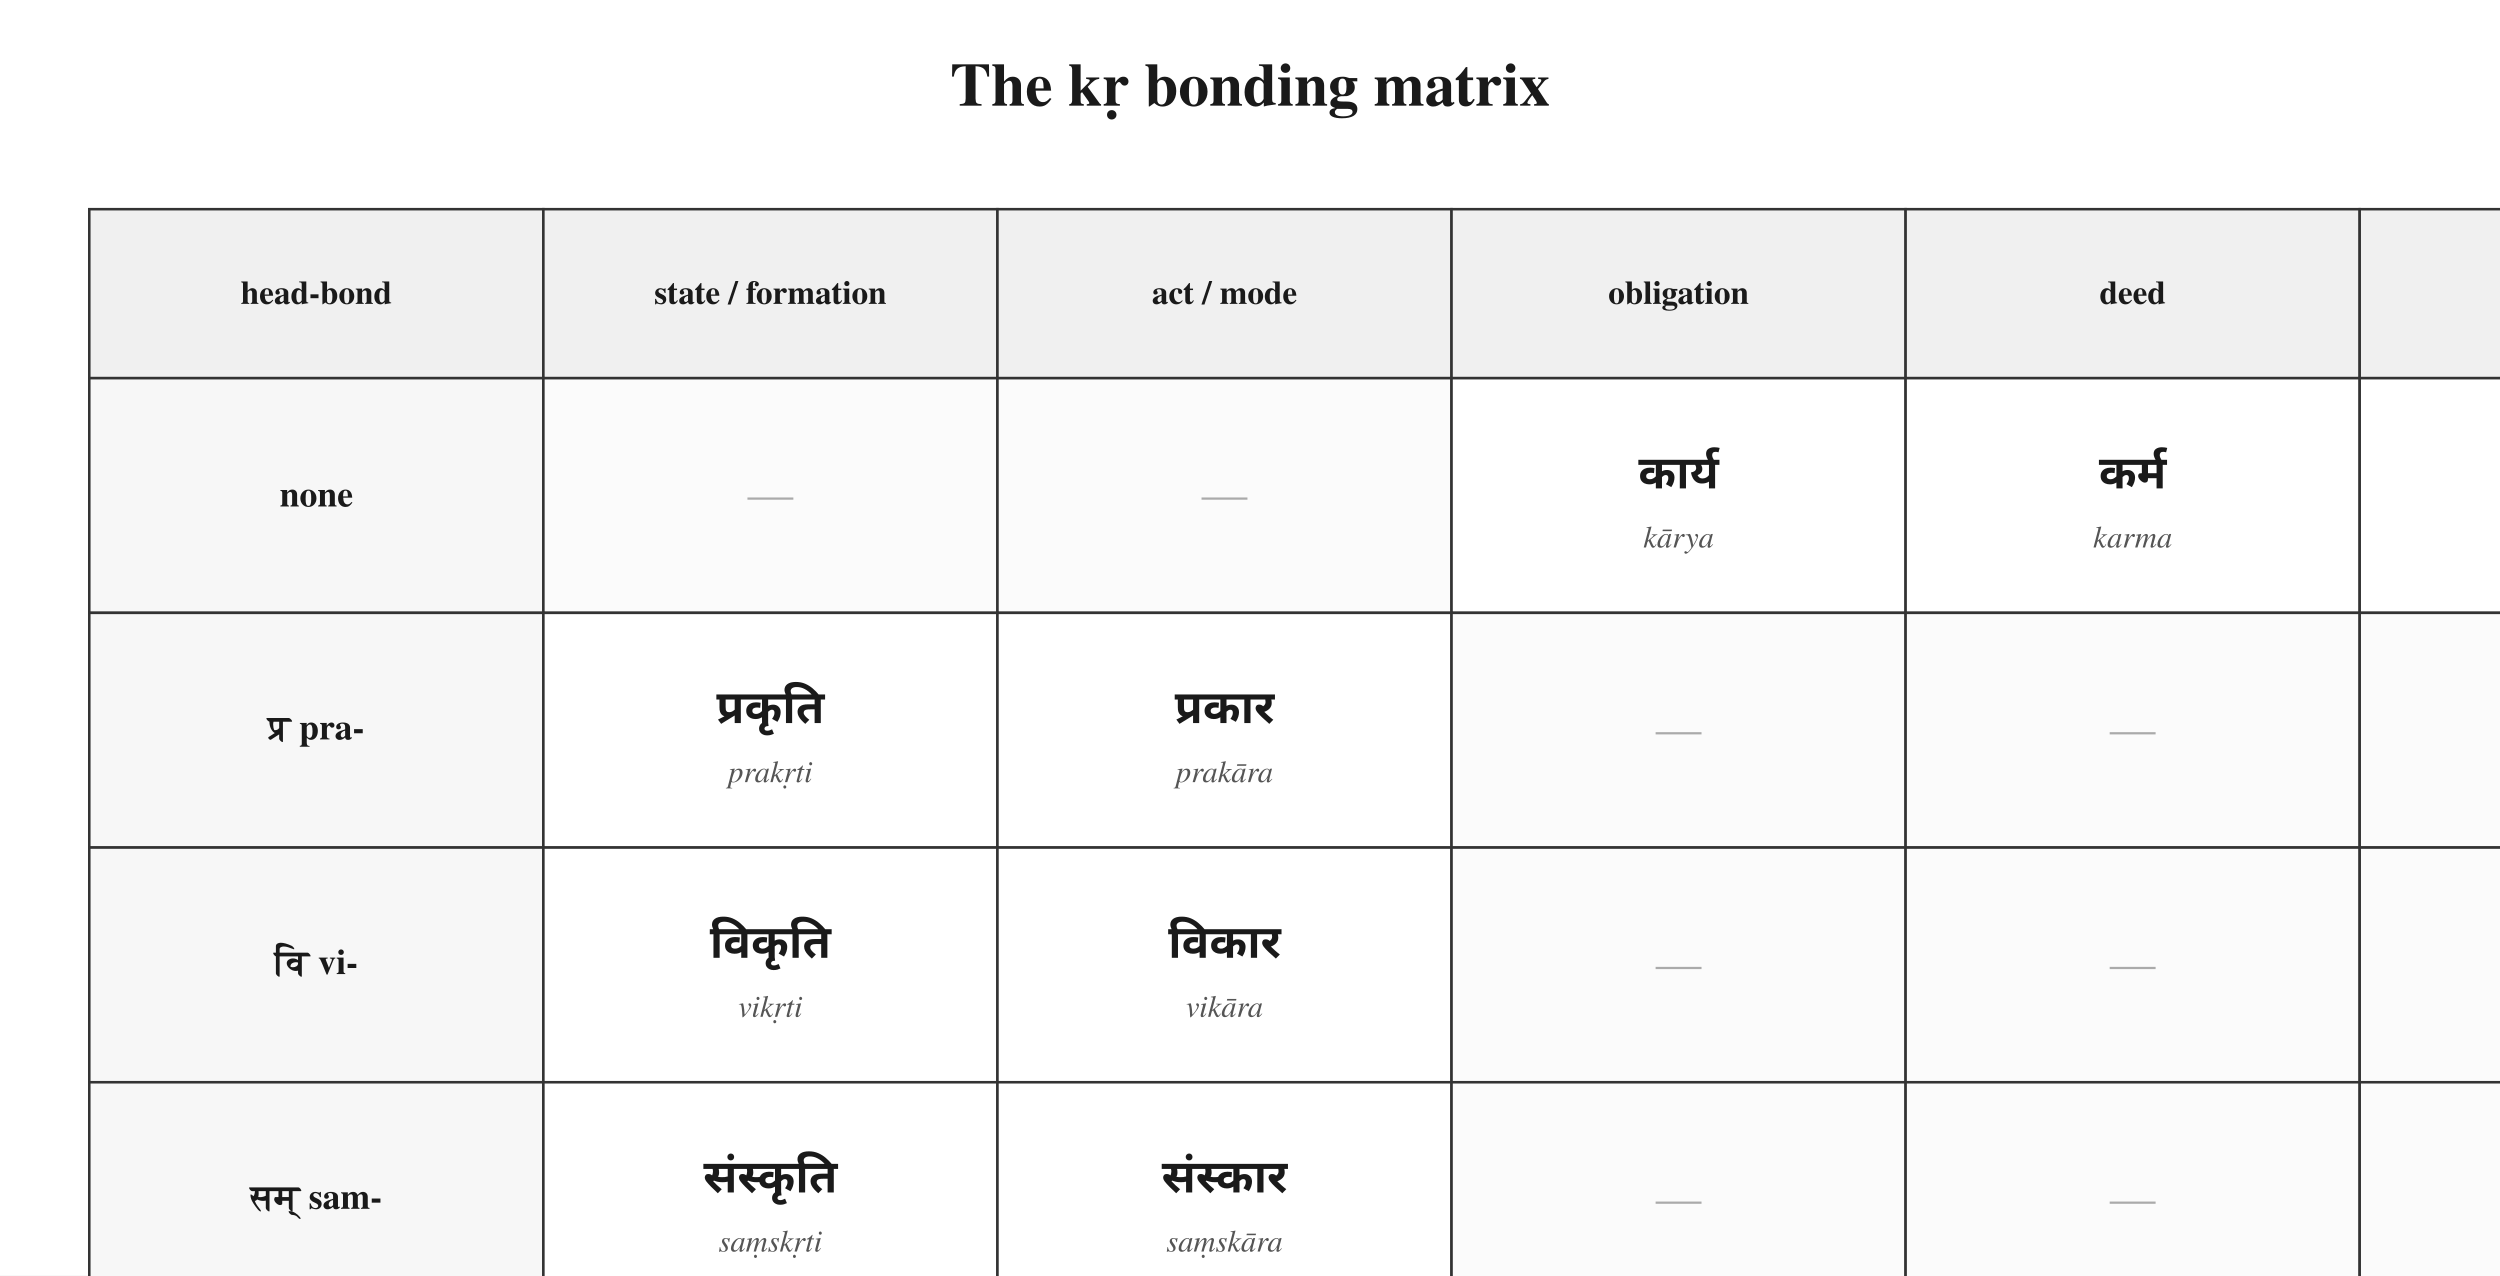
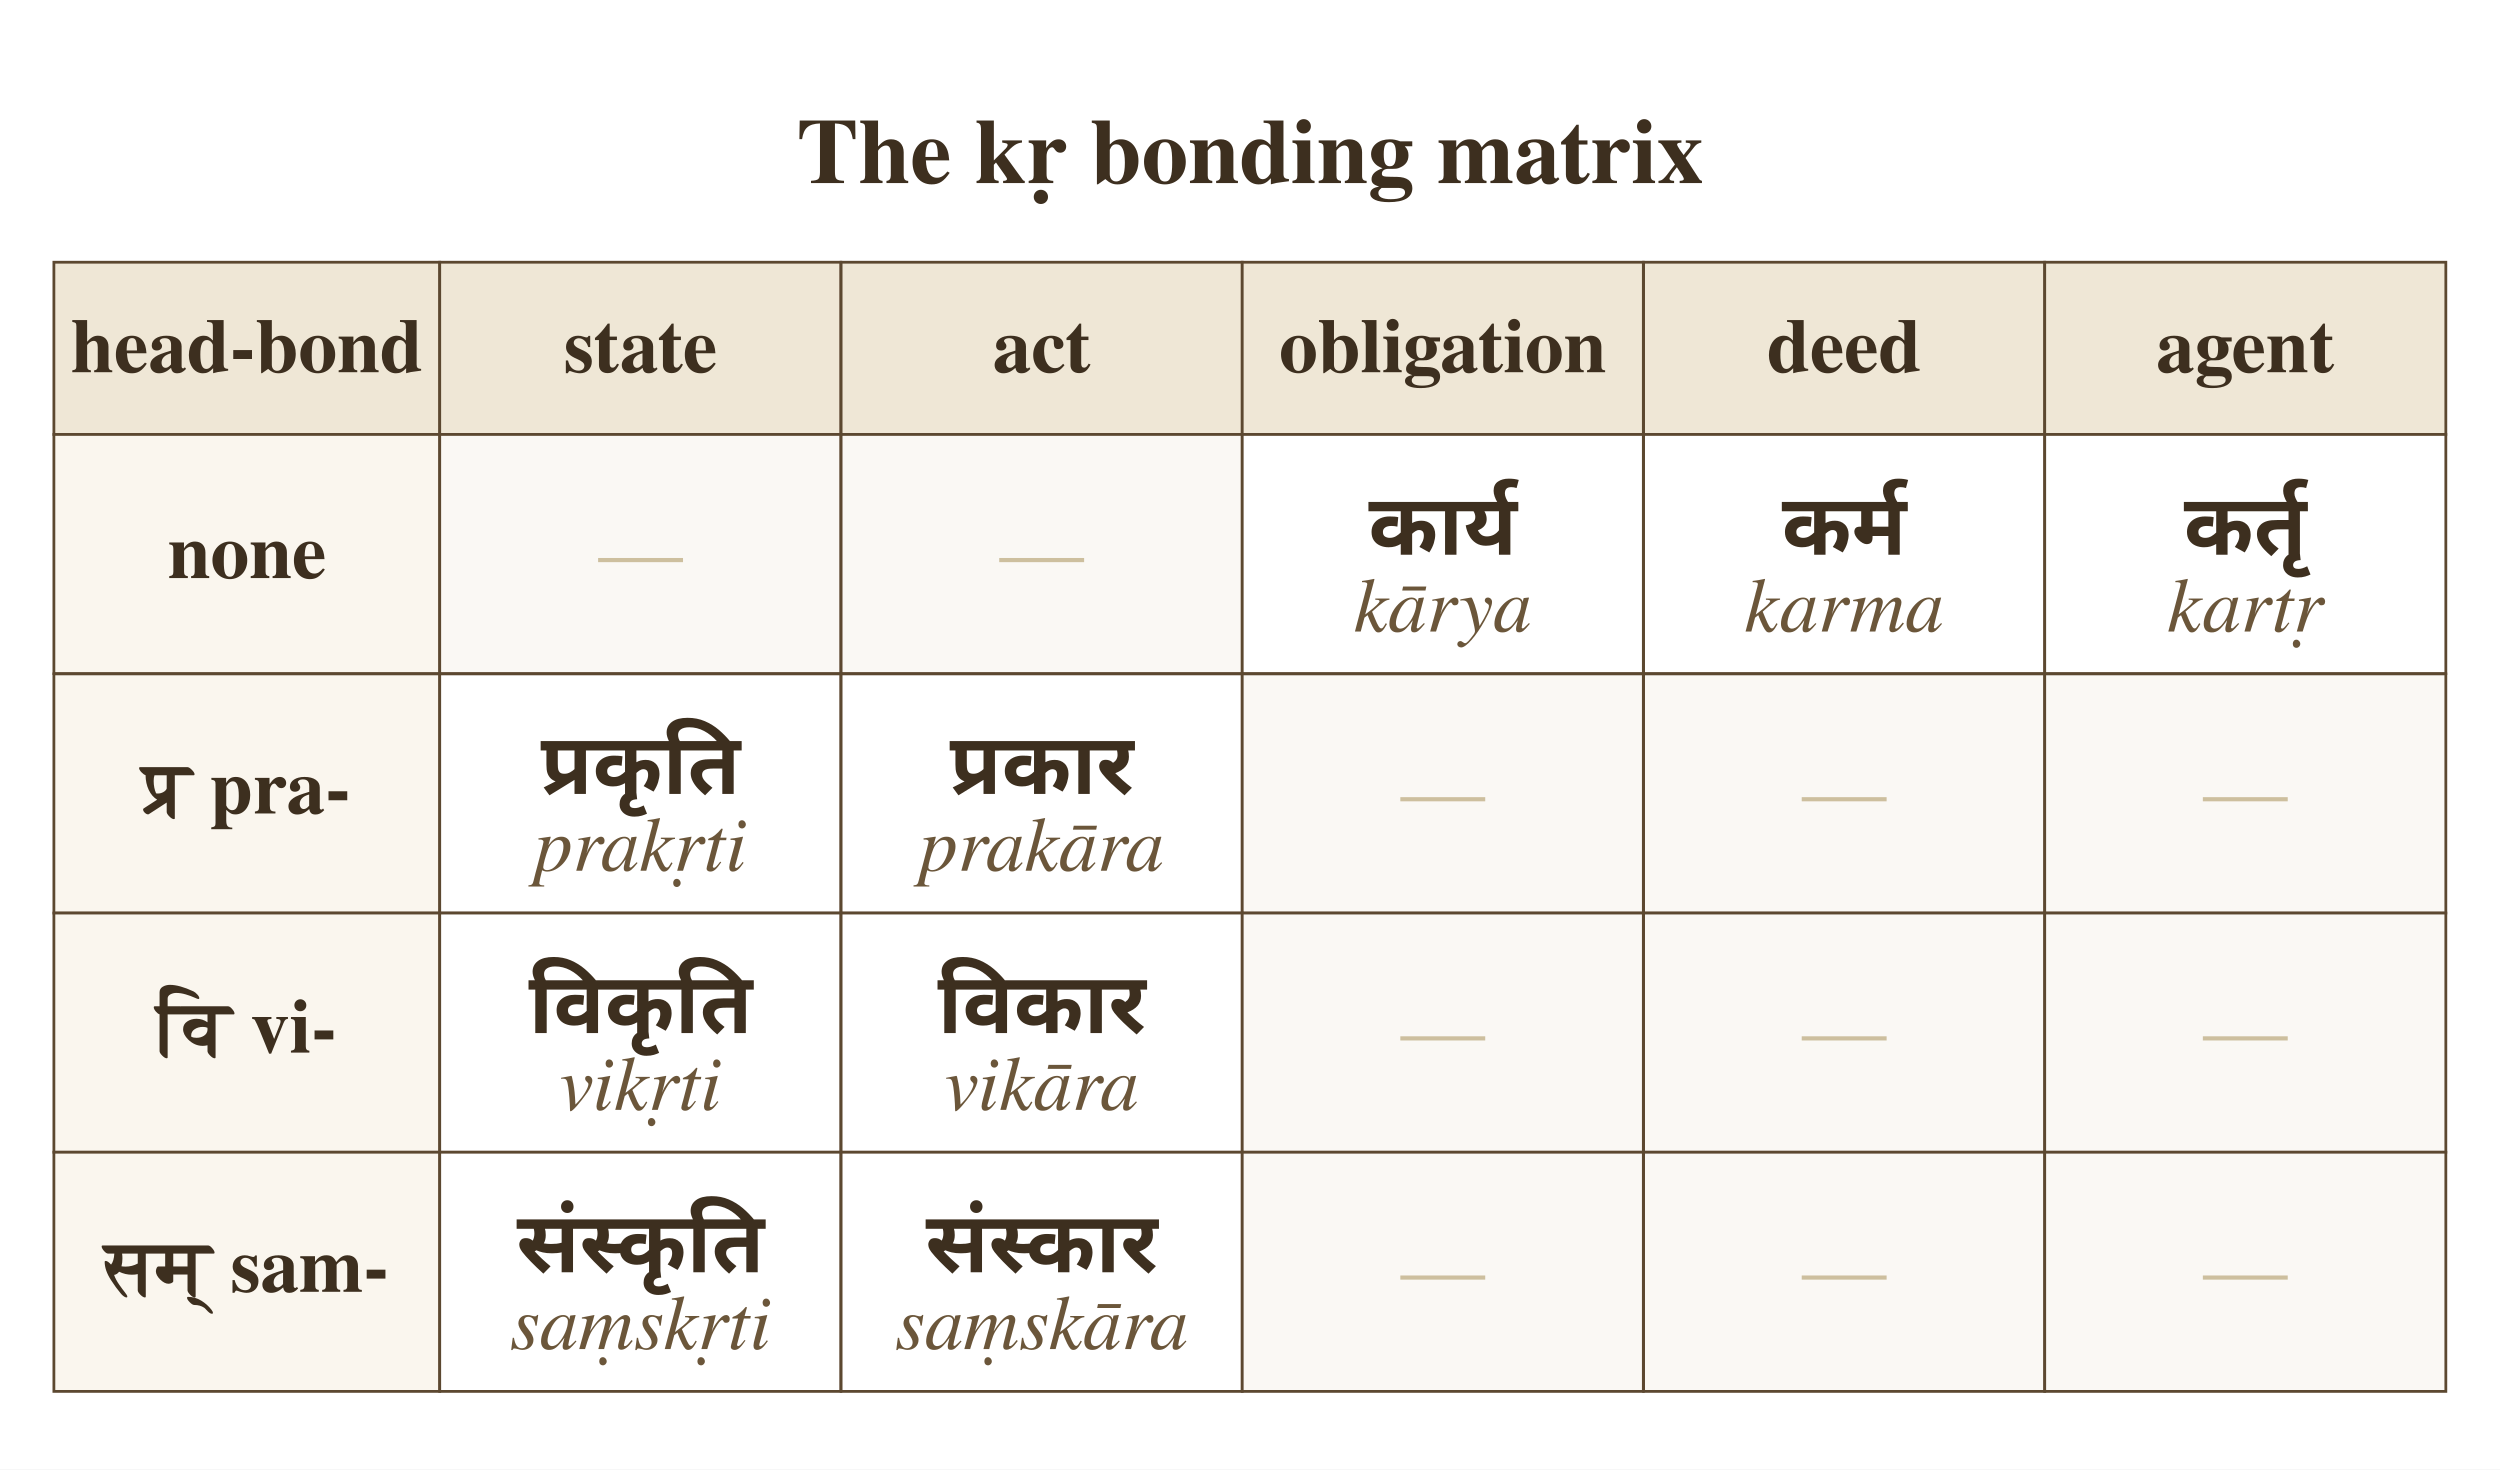
- <svg xmlns="http://www.w3.org/2000/svg" width="980" height="500" viewBox="0 0 980 500">
+ <svg xmlns="http://www.w3.org/2000/svg" width="900" height="529" viewBox="0 0 900 529">
  <defs>
    <marker id="arrow" markerWidth="9" markerHeight="9" refX="8" refY="4.5" orient="auto" markerUnits="strokeWidth">
-       <path d="M0,0 L9,4.5 L0,9 Z" fill="#555555" />
+       <path d="M0,0 L9,4.5 L0,9 Z" fill="#6b563a" />
    </marker>
  </defs>
  <rect width="100%" height="100%" fill="white" />
-   <text x="490.0" y="34.0" font-family="Charter, Georgia, Times, serif" font-size="24" font-weight="700" font-style="normal" text-anchor="middle" dominant-baseline="middle" fill="#1a1a1a">The kṛ bonding matrix</text>
-   <rect x="35" y="82" width="178" height="66.24" fill="#f0f0f0" stroke="#333333" stroke-width="1" />
-   <text x="124.0" y="115.1" font-family="Charter, Georgia, Times, serif" font-size="13" font-weight="700" font-style="normal" text-anchor="middle" dominant-baseline="middle" fill="#1a1a1a">head-bond</text>
-   <rect x="213" y="82" width="178" height="66.24" fill="#f0f0f0" stroke="#333333" stroke-width="1" />
-   <text x="302.0" y="115.1" font-family="Charter, Georgia, Times, serif" font-size="13" font-weight="700" font-style="normal" text-anchor="middle" dominant-baseline="middle" fill="#1a1a1a">state / formation</text>
-   <rect x="391" y="82" width="178" height="66.24" fill="#f0f0f0" stroke="#333333" stroke-width="1" />
-   <text x="480.0" y="115.1" font-family="Charter, Georgia, Times, serif" font-size="13" font-weight="700" font-style="normal" text-anchor="middle" dominant-baseline="middle" fill="#1a1a1a">act / mode</text>
-   <rect x="569" y="82" width="178" height="66.24" fill="#f0f0f0" stroke="#333333" stroke-width="1" />
-   <text x="658.0" y="115.1" font-family="Charter, Georgia, Times, serif" font-size="13" font-weight="700" font-style="normal" text-anchor="middle" dominant-baseline="middle" fill="#1a1a1a">obligation</text>
-   <rect x="747" y="82" width="178" height="66.24" fill="#f0f0f0" stroke="#333333" stroke-width="1" />
-   <text x="836.0" y="115.1" font-family="Charter, Georgia, Times, serif" font-size="13" font-weight="700" font-style="normal" text-anchor="middle" dominant-baseline="middle" fill="#1a1a1a">deed</text>
-   <rect x="925" y="82" width="178" height="66.24" fill="#f0f0f0" stroke="#333333" stroke-width="1" />
-   <text x="1014.0" y="115.1" font-family="Charter, Georgia, Times, serif" font-size="13" font-weight="700" font-style="normal" text-anchor="middle" dominant-baseline="middle" fill="#1a1a1a">agent</text>
-   <rect x="35" y="148.24" width="178" height="92" fill="#f7f7f7" stroke="#333333" stroke-width="1" />
-   <text x="124.0" y="194.2" font-family="Charter, Georgia, Times, serif" font-size="14" font-weight="700" font-style="normal" text-anchor="middle" dominant-baseline="middle" fill="#1a1a1a">none</text>
-   <rect x="213" y="148.24" width="178" height="92" fill="#fbfbfb" stroke="#333333" stroke-width="1" />
-   <text x="302.0" y="194.2" font-family="Charter, Georgia, Times, serif" font-size="18" font-weight="400" font-style="normal" text-anchor="middle" dominant-baseline="middle" fill="#aaaaaa">—</text>
-   <rect x="391" y="148.24" width="178" height="92" fill="#fbfbfb" stroke="#333333" stroke-width="1" />
-   <text x="480.0" y="194.2" font-family="Charter, Georgia, Times, serif" font-size="18" font-weight="400" font-style="normal" text-anchor="middle" dominant-baseline="middle" fill="#aaaaaa">—</text>
-   <rect x="569" y="148.24" width="178" height="92" fill="#ffffff" stroke="#333333" stroke-width="1" />
-   <text x="658.0" y="185.2" font-family="Noto Sans Devanagari, Kohinoor Devanagari, Devanagari MT, Arial Unicode MS, sans-serif" font-size="18" font-weight="600" font-style="normal" text-anchor="middle" dominant-baseline="middle" fill="#1a1a1a">कार्य</text>
-   <text x="658.0" y="211.2" font-family="Charter, Georgia, Times, serif" font-size="12" font-weight="400" font-style="italic" text-anchor="middle" dominant-baseline="middle" fill="#555555">kārya</text>
-   <rect x="747" y="148.24" width="178" height="92" fill="#ffffff" stroke="#333333" stroke-width="1" />
-   <text x="836.0" y="185.2" font-family="Noto Sans Devanagari, Kohinoor Devanagari, Devanagari MT, Arial Unicode MS, sans-serif" font-size="18" font-weight="600" font-style="normal" text-anchor="middle" dominant-baseline="middle" fill="#1a1a1a">कर्म</text>
-   <text x="836.0" y="211.2" font-family="Charter, Georgia, Times, serif" font-size="12" font-weight="400" font-style="italic" text-anchor="middle" dominant-baseline="middle" fill="#555555">karma</text>
-   <rect x="925" y="148.24" width="178" height="92" fill="#ffffff" stroke="#333333" stroke-width="1" />
-   <text x="1014.0" y="185.2" font-family="Noto Sans Devanagari, Kohinoor Devanagari, Devanagari MT, Arial Unicode MS, sans-serif" font-size="18" font-weight="600" font-style="normal" text-anchor="middle" dominant-baseline="middle" fill="#1a1a1a">कर्तृ</text>
-   <text x="1014.0" y="211.2" font-family="Charter, Georgia, Times, serif" font-size="12" font-weight="400" font-style="italic" text-anchor="middle" dominant-baseline="middle" fill="#555555">kartṛ</text>
-   <rect x="35" y="240.24" width="178" height="92" fill="#f7f7f7" stroke="#333333" stroke-width="1" />
-   <text x="124.0" y="286.2" font-family="Charter, Georgia, Times, serif" font-size="14" font-weight="700" font-style="normal" text-anchor="middle" dominant-baseline="middle" fill="#1a1a1a">प्र pra-</text>
-   <rect x="213" y="240.24" width="178" height="92" fill="#ffffff" stroke="#333333" stroke-width="1" />
-   <text x="302.0" y="277.2" font-family="Noto Sans Devanagari, Kohinoor Devanagari, Devanagari MT, Arial Unicode MS, sans-serif" font-size="18" font-weight="600" font-style="normal" text-anchor="middle" dominant-baseline="middle" fill="#1a1a1a">प्रकृति</text>
-   <text x="302.0" y="303.2" font-family="Charter, Georgia, Times, serif" font-size="12" font-weight="400" font-style="italic" text-anchor="middle" dominant-baseline="middle" fill="#555555">prakṛti</text>
-   <rect x="391" y="240.24" width="178" height="92" fill="#ffffff" stroke="#333333" stroke-width="1" />
-   <text x="480.0" y="277.2" font-family="Noto Sans Devanagari, Kohinoor Devanagari, Devanagari MT, Arial Unicode MS, sans-serif" font-size="18" font-weight="600" font-style="normal" text-anchor="middle" dominant-baseline="middle" fill="#1a1a1a">प्रकार</text>
-   <text x="480.0" y="303.2" font-family="Charter, Georgia, Times, serif" font-size="12" font-weight="400" font-style="italic" text-anchor="middle" dominant-baseline="middle" fill="#555555">prakāra</text>
-   <rect x="569" y="240.24" width="178" height="92" fill="#fbfbfb" stroke="#333333" stroke-width="1" />
-   <text x="658.0" y="286.2" font-family="Charter, Georgia, Times, serif" font-size="18" font-weight="400" font-style="normal" text-anchor="middle" dominant-baseline="middle" fill="#aaaaaa">—</text>
-   <rect x="747" y="240.24" width="178" height="92" fill="#fbfbfb" stroke="#333333" stroke-width="1" />
-   <text x="836.0" y="286.2" font-family="Charter, Georgia, Times, serif" font-size="18" font-weight="400" font-style="normal" text-anchor="middle" dominant-baseline="middle" fill="#aaaaaa">—</text>
-   <rect x="925" y="240.24" width="178" height="92" fill="#fbfbfb" stroke="#333333" stroke-width="1" />
-   <text x="1014.0" y="286.2" font-family="Charter, Georgia, Times, serif" font-size="18" font-weight="400" font-style="normal" text-anchor="middle" dominant-baseline="middle" fill="#aaaaaa">—</text>
-   <rect x="35" y="332.24" width="178" height="92" fill="#f7f7f7" stroke="#333333" stroke-width="1" />
-   <text x="124.0" y="378.2" font-family="Charter, Georgia, Times, serif" font-size="14" font-weight="700" font-style="normal" text-anchor="middle" dominant-baseline="middle" fill="#1a1a1a">वि vi-</text>
-   <rect x="213" y="332.24" width="178" height="92" fill="#ffffff" stroke="#333333" stroke-width="1" />
-   <text x="302.0" y="369.2" font-family="Noto Sans Devanagari, Kohinoor Devanagari, Devanagari MT, Arial Unicode MS, sans-serif" font-size="18" font-weight="600" font-style="normal" text-anchor="middle" dominant-baseline="middle" fill="#1a1a1a">विकृति</text>
-   <text x="302.0" y="395.2" font-family="Charter, Georgia, Times, serif" font-size="12" font-weight="400" font-style="italic" text-anchor="middle" dominant-baseline="middle" fill="#555555">vikṛti</text>
-   <rect x="391" y="332.24" width="178" height="92" fill="#ffffff" stroke="#333333" stroke-width="1" />
-   <text x="480.0" y="369.2" font-family="Noto Sans Devanagari, Kohinoor Devanagari, Devanagari MT, Arial Unicode MS, sans-serif" font-size="18" font-weight="600" font-style="normal" text-anchor="middle" dominant-baseline="middle" fill="#1a1a1a">विकार</text>
-   <text x="480.0" y="395.2" font-family="Charter, Georgia, Times, serif" font-size="12" font-weight="400" font-style="italic" text-anchor="middle" dominant-baseline="middle" fill="#555555">vikāra</text>
-   <rect x="569" y="332.24" width="178" height="92" fill="#fbfbfb" stroke="#333333" stroke-width="1" />
-   <text x="658.0" y="378.2" font-family="Charter, Georgia, Times, serif" font-size="18" font-weight="400" font-style="normal" text-anchor="middle" dominant-baseline="middle" fill="#aaaaaa">—</text>
-   <rect x="747" y="332.24" width="178" height="92" fill="#fbfbfb" stroke="#333333" stroke-width="1" />
-   <text x="836.0" y="378.2" font-family="Charter, Georgia, Times, serif" font-size="18" font-weight="400" font-style="normal" text-anchor="middle" dominant-baseline="middle" fill="#aaaaaa">—</text>
-   <rect x="925" y="332.24" width="178" height="92" fill="#fbfbfb" stroke="#333333" stroke-width="1" />
-   <text x="1014.0" y="378.2" font-family="Charter, Georgia, Times, serif" font-size="18" font-weight="400" font-style="normal" text-anchor="middle" dominant-baseline="middle" fill="#aaaaaa">—</text>
-   <rect x="35" y="424.24" width="178" height="92" fill="#f7f7f7" stroke="#333333" stroke-width="1" />
-   <text x="124.0" y="470.2" font-family="Charter, Georgia, Times, serif" font-size="14" font-weight="700" font-style="normal" text-anchor="middle" dominant-baseline="middle" fill="#1a1a1a">सम् sam-</text>
-   <rect x="213" y="424.24" width="178" height="92" fill="#ffffff" stroke="#333333" stroke-width="1" />
-   <text x="302.0" y="461.2" font-family="Noto Sans Devanagari, Kohinoor Devanagari, Devanagari MT, Arial Unicode MS, sans-serif" font-size="18" font-weight="600" font-style="normal" text-anchor="middle" dominant-baseline="middle" fill="#1a1a1a">संस्कृति</text>
-   <text x="302.0" y="487.2" font-family="Charter, Georgia, Times, serif" font-size="12" font-weight="400" font-style="italic" text-anchor="middle" dominant-baseline="middle" fill="#555555">saṃskṛti</text>
-   <rect x="391" y="424.24" width="178" height="92" fill="#ffffff" stroke="#333333" stroke-width="1" />
-   <text x="480.0" y="461.2" font-family="Noto Sans Devanagari, Kohinoor Devanagari, Devanagari MT, Arial Unicode MS, sans-serif" font-size="18" font-weight="600" font-style="normal" text-anchor="middle" dominant-baseline="middle" fill="#1a1a1a">संस्कार</text>
-   <text x="480.0" y="487.2" font-family="Charter, Georgia, Times, serif" font-size="12" font-weight="400" font-style="italic" text-anchor="middle" dominant-baseline="middle" fill="#555555">saṃskāra</text>
-   <rect x="569" y="424.24" width="178" height="92" fill="#fbfbfb" stroke="#333333" stroke-width="1" />
-   <text x="658.0" y="470.2" font-family="Charter, Georgia, Times, serif" font-size="18" font-weight="400" font-style="normal" text-anchor="middle" dominant-baseline="middle" fill="#aaaaaa">—</text>
-   <rect x="747" y="424.24" width="178" height="92" fill="#fbfbfb" stroke="#333333" stroke-width="1" />
-   <text x="836.0" y="470.2" font-family="Charter, Georgia, Times, serif" font-size="18" font-weight="400" font-style="normal" text-anchor="middle" dominant-baseline="middle" fill="#aaaaaa">—</text>
-   <rect x="925" y="424.24" width="178" height="92" fill="#fbfbfb" stroke="#333333" stroke-width="1" />
-   <text x="1014.0" y="470.2" font-family="Charter, Georgia, Times, serif" font-size="18" font-weight="400" font-style="normal" text-anchor="middle" dominant-baseline="middle" fill="#aaaaaa">—</text>
+   <text x="450.0" y="55.6" font-family="Charter, Georgia, Times, serif" font-size="33.333" font-weight="700" font-style="normal" text-anchor="middle" dominant-baseline="middle" fill="#3d2f1f">The kṛ bonding matrix</text>
+   <rect x="19.4" y="94.4" width="138.9" height="62.0" fill="#efe7d6" stroke="#5c4830" stroke-width="1" />
+   <text x="88.9" y="125.4" font-family="Charter, Georgia, Times, serif" font-size="27.778" font-weight="700" font-style="normal" text-anchor="middle" dominant-baseline="middle" fill="#3d2f1f">head-bond</text>
+   <rect x="158.3" y="94.4" width="144.4" height="62.0" fill="#efe7d6" stroke="#5c4830" stroke-width="1" />
+   <text x="230.6" y="125.4" font-family="Charter, Georgia, Times, serif" font-size="27.778" font-weight="700" font-style="normal" text-anchor="middle" dominant-baseline="middle" fill="#3d2f1f">state</text>
+   <rect x="302.8" y="94.4" width="144.4" height="62.0" fill="#efe7d6" stroke="#5c4830" stroke-width="1" />
+   <text x="375.0" y="125.4" font-family="Charter, Georgia, Times, serif" font-size="27.778" font-weight="700" font-style="normal" text-anchor="middle" dominant-baseline="middle" fill="#3d2f1f">act</text>
+   <rect x="447.2" y="94.4" width="144.4" height="62.0" fill="#efe7d6" stroke="#5c4830" stroke-width="1" />
+   <text x="519.4" y="125.4" font-family="Charter, Georgia, Times, serif" font-size="27.778" font-weight="700" font-style="normal" text-anchor="middle" dominant-baseline="middle" fill="#3d2f1f">obligation</text>
+   <rect x="591.7" y="94.4" width="144.4" height="62.0" fill="#efe7d6" stroke="#5c4830" stroke-width="1" />
+   <text x="663.9" y="125.4" font-family="Charter, Georgia, Times, serif" font-size="27.778" font-weight="700" font-style="normal" text-anchor="middle" dominant-baseline="middle" fill="#3d2f1f">deed</text>
+   <rect x="736.1" y="94.4" width="144.4" height="62.0" fill="#efe7d6" stroke="#5c4830" stroke-width="1" />
+   <text x="808.3" y="125.4" font-family="Charter, Georgia, Times, serif" font-size="27.778" font-weight="700" font-style="normal" text-anchor="middle" dominant-baseline="middle" fill="#3d2f1f">agent</text>
+   <rect x="19.4" y="156.4" width="138.9" height="86.1" fill="#faf6ee" stroke="#5c4830" stroke-width="1" />
+   <text x="88.9" y="199.5" font-family="Charter, Georgia, Times, serif" font-size="27.778" font-weight="700" font-style="normal" text-anchor="middle" dominant-baseline="middle" fill="#3d2f1f">none</text>
+   <rect x="158.3" y="156.4" width="144.4" height="86.1" fill="#faf8f4" stroke="#5c4830" stroke-width="1" />
+   <text x="230.6" y="199.5" font-family="Charter, Georgia, Times, serif" font-size="30.556" font-weight="400" font-style="normal" text-anchor="middle" dominant-baseline="middle" fill="#cdbf9e">—</text>
+   <rect x="302.8" y="156.4" width="144.4" height="86.1" fill="#faf8f4" stroke="#5c4830" stroke-width="1" />
+   <text x="375.0" y="199.5" font-family="Charter, Georgia, Times, serif" font-size="30.556" font-weight="400" font-style="normal" text-anchor="middle" dominant-baseline="middle" fill="#cdbf9e">—</text>
+   <rect x="447.2" y="156.4" width="144.4" height="86.1" fill="#ffffff" stroke="#5c4830" stroke-width="1" />
+   <text x="519.4" y="189.1" font-family="Noto Sans Devanagari, Kohinoor Devanagari, Devanagari MT, Arial Unicode MS, sans-serif" font-size="30.556" font-weight="600" font-style="normal" text-anchor="middle" dominant-baseline="middle" fill="#3d2f1f">कार्य</text>
+   <text x="519.4" y="219.5" font-family="Charter, Georgia, Times, serif" font-size="27.778" font-weight="400" font-style="italic" text-anchor="middle" dominant-baseline="middle" fill="#6b563a">kārya</text>
+   <rect x="591.7" y="156.4" width="144.4" height="86.1" fill="#ffffff" stroke="#5c4830" stroke-width="1" />
+   <text x="663.9" y="189.1" font-family="Noto Sans Devanagari, Kohinoor Devanagari, Devanagari MT, Arial Unicode MS, sans-serif" font-size="30.556" font-weight="600" font-style="normal" text-anchor="middle" dominant-baseline="middle" fill="#3d2f1f">कर्म</text>
+   <text x="663.9" y="219.5" font-family="Charter, Georgia, Times, serif" font-size="27.778" font-weight="400" font-style="italic" text-anchor="middle" dominant-baseline="middle" fill="#6b563a">karma</text>
+   <rect x="736.1" y="156.4" width="144.4" height="86.1" fill="#ffffff" stroke="#5c4830" stroke-width="1" />
+   <text x="808.3" y="189.1" font-family="Noto Sans Devanagari, Kohinoor Devanagari, Devanagari MT, Arial Unicode MS, sans-serif" font-size="30.556" font-weight="600" font-style="normal" text-anchor="middle" dominant-baseline="middle" fill="#3d2f1f">कर्तृ</text>
+   <text x="808.3" y="219.5" font-family="Charter, Georgia, Times, serif" font-size="27.778" font-weight="400" font-style="italic" text-anchor="middle" dominant-baseline="middle" fill="#6b563a">kartṛ</text>
+   <rect x="19.4" y="242.6" width="138.9" height="86.1" fill="#faf6ee" stroke="#5c4830" stroke-width="1" />
+   <text x="88.9" y="285.6" font-family="Charter, Georgia, Times, serif" font-size="27.778" font-weight="700" font-style="normal" text-anchor="middle" dominant-baseline="middle" fill="#3d2f1f">प्र pra-</text>
+   <rect x="158.3" y="242.6" width="144.4" height="86.1" fill="#ffffff" stroke="#5c4830" stroke-width="1" />
+   <text x="230.6" y="275.2" font-family="Noto Sans Devanagari, Kohinoor Devanagari, Devanagari MT, Arial Unicode MS, sans-serif" font-size="30.556" font-weight="600" font-style="normal" text-anchor="middle" dominant-baseline="middle" fill="#3d2f1f">प्रकृति</text>
+   <text x="230.6" y="305.6" font-family="Charter, Georgia, Times, serif" font-size="27.778" font-weight="400" font-style="italic" text-anchor="middle" dominant-baseline="middle" fill="#6b563a">prakṛti</text>
+   <rect x="302.8" y="242.6" width="144.4" height="86.1" fill="#ffffff" stroke="#5c4830" stroke-width="1" />
+   <text x="375.0" y="275.2" font-family="Noto Sans Devanagari, Kohinoor Devanagari, Devanagari MT, Arial Unicode MS, sans-serif" font-size="30.556" font-weight="600" font-style="normal" text-anchor="middle" dominant-baseline="middle" fill="#3d2f1f">प्रकार</text>
+   <text x="375.0" y="305.6" font-family="Charter, Georgia, Times, serif" font-size="27.778" font-weight="400" font-style="italic" text-anchor="middle" dominant-baseline="middle" fill="#6b563a">prakāra</text>
+   <rect x="447.2" y="242.6" width="144.4" height="86.1" fill="#faf8f4" stroke="#5c4830" stroke-width="1" />
+   <text x="519.4" y="285.6" font-family="Charter, Georgia, Times, serif" font-size="30.556" font-weight="400" font-style="normal" text-anchor="middle" dominant-baseline="middle" fill="#cdbf9e">—</text>
+   <rect x="591.7" y="242.6" width="144.4" height="86.1" fill="#faf8f4" stroke="#5c4830" stroke-width="1" />
+   <text x="663.9" y="285.6" font-family="Charter, Georgia, Times, serif" font-size="30.556" font-weight="400" font-style="normal" text-anchor="middle" dominant-baseline="middle" fill="#cdbf9e">—</text>
+   <rect x="736.1" y="242.6" width="144.4" height="86.1" fill="#faf8f4" stroke="#5c4830" stroke-width="1" />
+   <text x="808.3" y="285.6" font-family="Charter, Georgia, Times, serif" font-size="30.556" font-weight="400" font-style="normal" text-anchor="middle" dominant-baseline="middle" fill="#cdbf9e">—</text>
+   <rect x="19.4" y="328.7" width="138.9" height="86.1" fill="#faf6ee" stroke="#5c4830" stroke-width="1" />
+   <text x="88.9" y="371.7" font-family="Charter, Georgia, Times, serif" font-size="27.778" font-weight="700" font-style="normal" text-anchor="middle" dominant-baseline="middle" fill="#3d2f1f">वि vi-</text>
+   <rect x="158.3" y="328.7" width="144.4" height="86.1" fill="#ffffff" stroke="#5c4830" stroke-width="1" />
+   <text x="230.6" y="361.3" font-family="Noto Sans Devanagari, Kohinoor Devanagari, Devanagari MT, Arial Unicode MS, sans-serif" font-size="30.556" font-weight="600" font-style="normal" text-anchor="middle" dominant-baseline="middle" fill="#3d2f1f">विकृति</text>
+   <text x="230.6" y="391.7" font-family="Charter, Georgia, Times, serif" font-size="27.778" font-weight="400" font-style="italic" text-anchor="middle" dominant-baseline="middle" fill="#6b563a">vikṛti</text>
+   <rect x="302.8" y="328.7" width="144.4" height="86.1" fill="#ffffff" stroke="#5c4830" stroke-width="1" />
+   <text x="375.0" y="361.3" font-family="Noto Sans Devanagari, Kohinoor Devanagari, Devanagari MT, Arial Unicode MS, sans-serif" font-size="30.556" font-weight="600" font-style="normal" text-anchor="middle" dominant-baseline="middle" fill="#3d2f1f">विकार</text>
+   <text x="375.0" y="391.7" font-family="Charter, Georgia, Times, serif" font-size="27.778" font-weight="400" font-style="italic" text-anchor="middle" dominant-baseline="middle" fill="#6b563a">vikāra</text>
+   <rect x="447.2" y="328.7" width="144.4" height="86.1" fill="#faf8f4" stroke="#5c4830" stroke-width="1" />
+   <text x="519.4" y="371.7" font-family="Charter, Georgia, Times, serif" font-size="30.556" font-weight="400" font-style="normal" text-anchor="middle" dominant-baseline="middle" fill="#cdbf9e">—</text>
+   <rect x="591.7" y="328.7" width="144.4" height="86.1" fill="#faf8f4" stroke="#5c4830" stroke-width="1" />
+   <text x="663.9" y="371.7" font-family="Charter, Georgia, Times, serif" font-size="30.556" font-weight="400" font-style="normal" text-anchor="middle" dominant-baseline="middle" fill="#cdbf9e">—</text>
+   <rect x="736.1" y="328.7" width="144.4" height="86.1" fill="#faf8f4" stroke="#5c4830" stroke-width="1" />
+   <text x="808.3" y="371.7" font-family="Charter, Georgia, Times, serif" font-size="30.556" font-weight="400" font-style="normal" text-anchor="middle" dominant-baseline="middle" fill="#cdbf9e">—</text>
+   <rect x="19.4" y="414.8" width="138.9" height="86.1" fill="#faf6ee" stroke="#5c4830" stroke-width="1" />
+   <text x="88.9" y="457.8" font-family="Charter, Georgia, Times, serif" font-size="27.778" font-weight="700" font-style="normal" text-anchor="middle" dominant-baseline="middle" fill="#3d2f1f">सम् sam-</text>
+   <rect x="158.3" y="414.8" width="144.4" height="86.1" fill="#ffffff" stroke="#5c4830" stroke-width="1" />
+   <text x="230.6" y="447.4" font-family="Noto Sans Devanagari, Kohinoor Devanagari, Devanagari MT, Arial Unicode MS, sans-serif" font-size="30.556" font-weight="600" font-style="normal" text-anchor="middle" dominant-baseline="middle" fill="#3d2f1f">संस्कृति</text>
+   <text x="230.6" y="477.8" font-family="Charter, Georgia, Times, serif" font-size="27.778" font-weight="400" font-style="italic" text-anchor="middle" dominant-baseline="middle" fill="#6b563a">saṃskṛti</text>
+   <rect x="302.8" y="414.8" width="144.4" height="86.1" fill="#ffffff" stroke="#5c4830" stroke-width="1" />
+   <text x="375.0" y="447.4" font-family="Noto Sans Devanagari, Kohinoor Devanagari, Devanagari MT, Arial Unicode MS, sans-serif" font-size="30.556" font-weight="600" font-style="normal" text-anchor="middle" dominant-baseline="middle" fill="#3d2f1f">संस्कार</text>
+   <text x="375.0" y="477.8" font-family="Charter, Georgia, Times, serif" font-size="27.778" font-weight="400" font-style="italic" text-anchor="middle" dominant-baseline="middle" fill="#6b563a">saṃskāra</text>
+   <rect x="447.2" y="414.8" width="144.4" height="86.1" fill="#faf8f4" stroke="#5c4830" stroke-width="1" />
+   <text x="519.4" y="457.8" font-family="Charter, Georgia, Times, serif" font-size="30.556" font-weight="400" font-style="normal" text-anchor="middle" dominant-baseline="middle" fill="#cdbf9e">—</text>
+   <rect x="591.7" y="414.8" width="144.4" height="86.1" fill="#faf8f4" stroke="#5c4830" stroke-width="1" />
+   <text x="663.9" y="457.8" font-family="Charter, Georgia, Times, serif" font-size="30.556" font-weight="400" font-style="normal" text-anchor="middle" dominant-baseline="middle" fill="#cdbf9e">—</text>
+   <rect x="736.1" y="414.8" width="144.4" height="86.1" fill="#faf8f4" stroke="#5c4830" stroke-width="1" />
+   <text x="808.3" y="457.8" font-family="Charter, Georgia, Times, serif" font-size="30.556" font-weight="400" font-style="normal" text-anchor="middle" dominant-baseline="middle" fill="#cdbf9e">—</text>
</svg>
